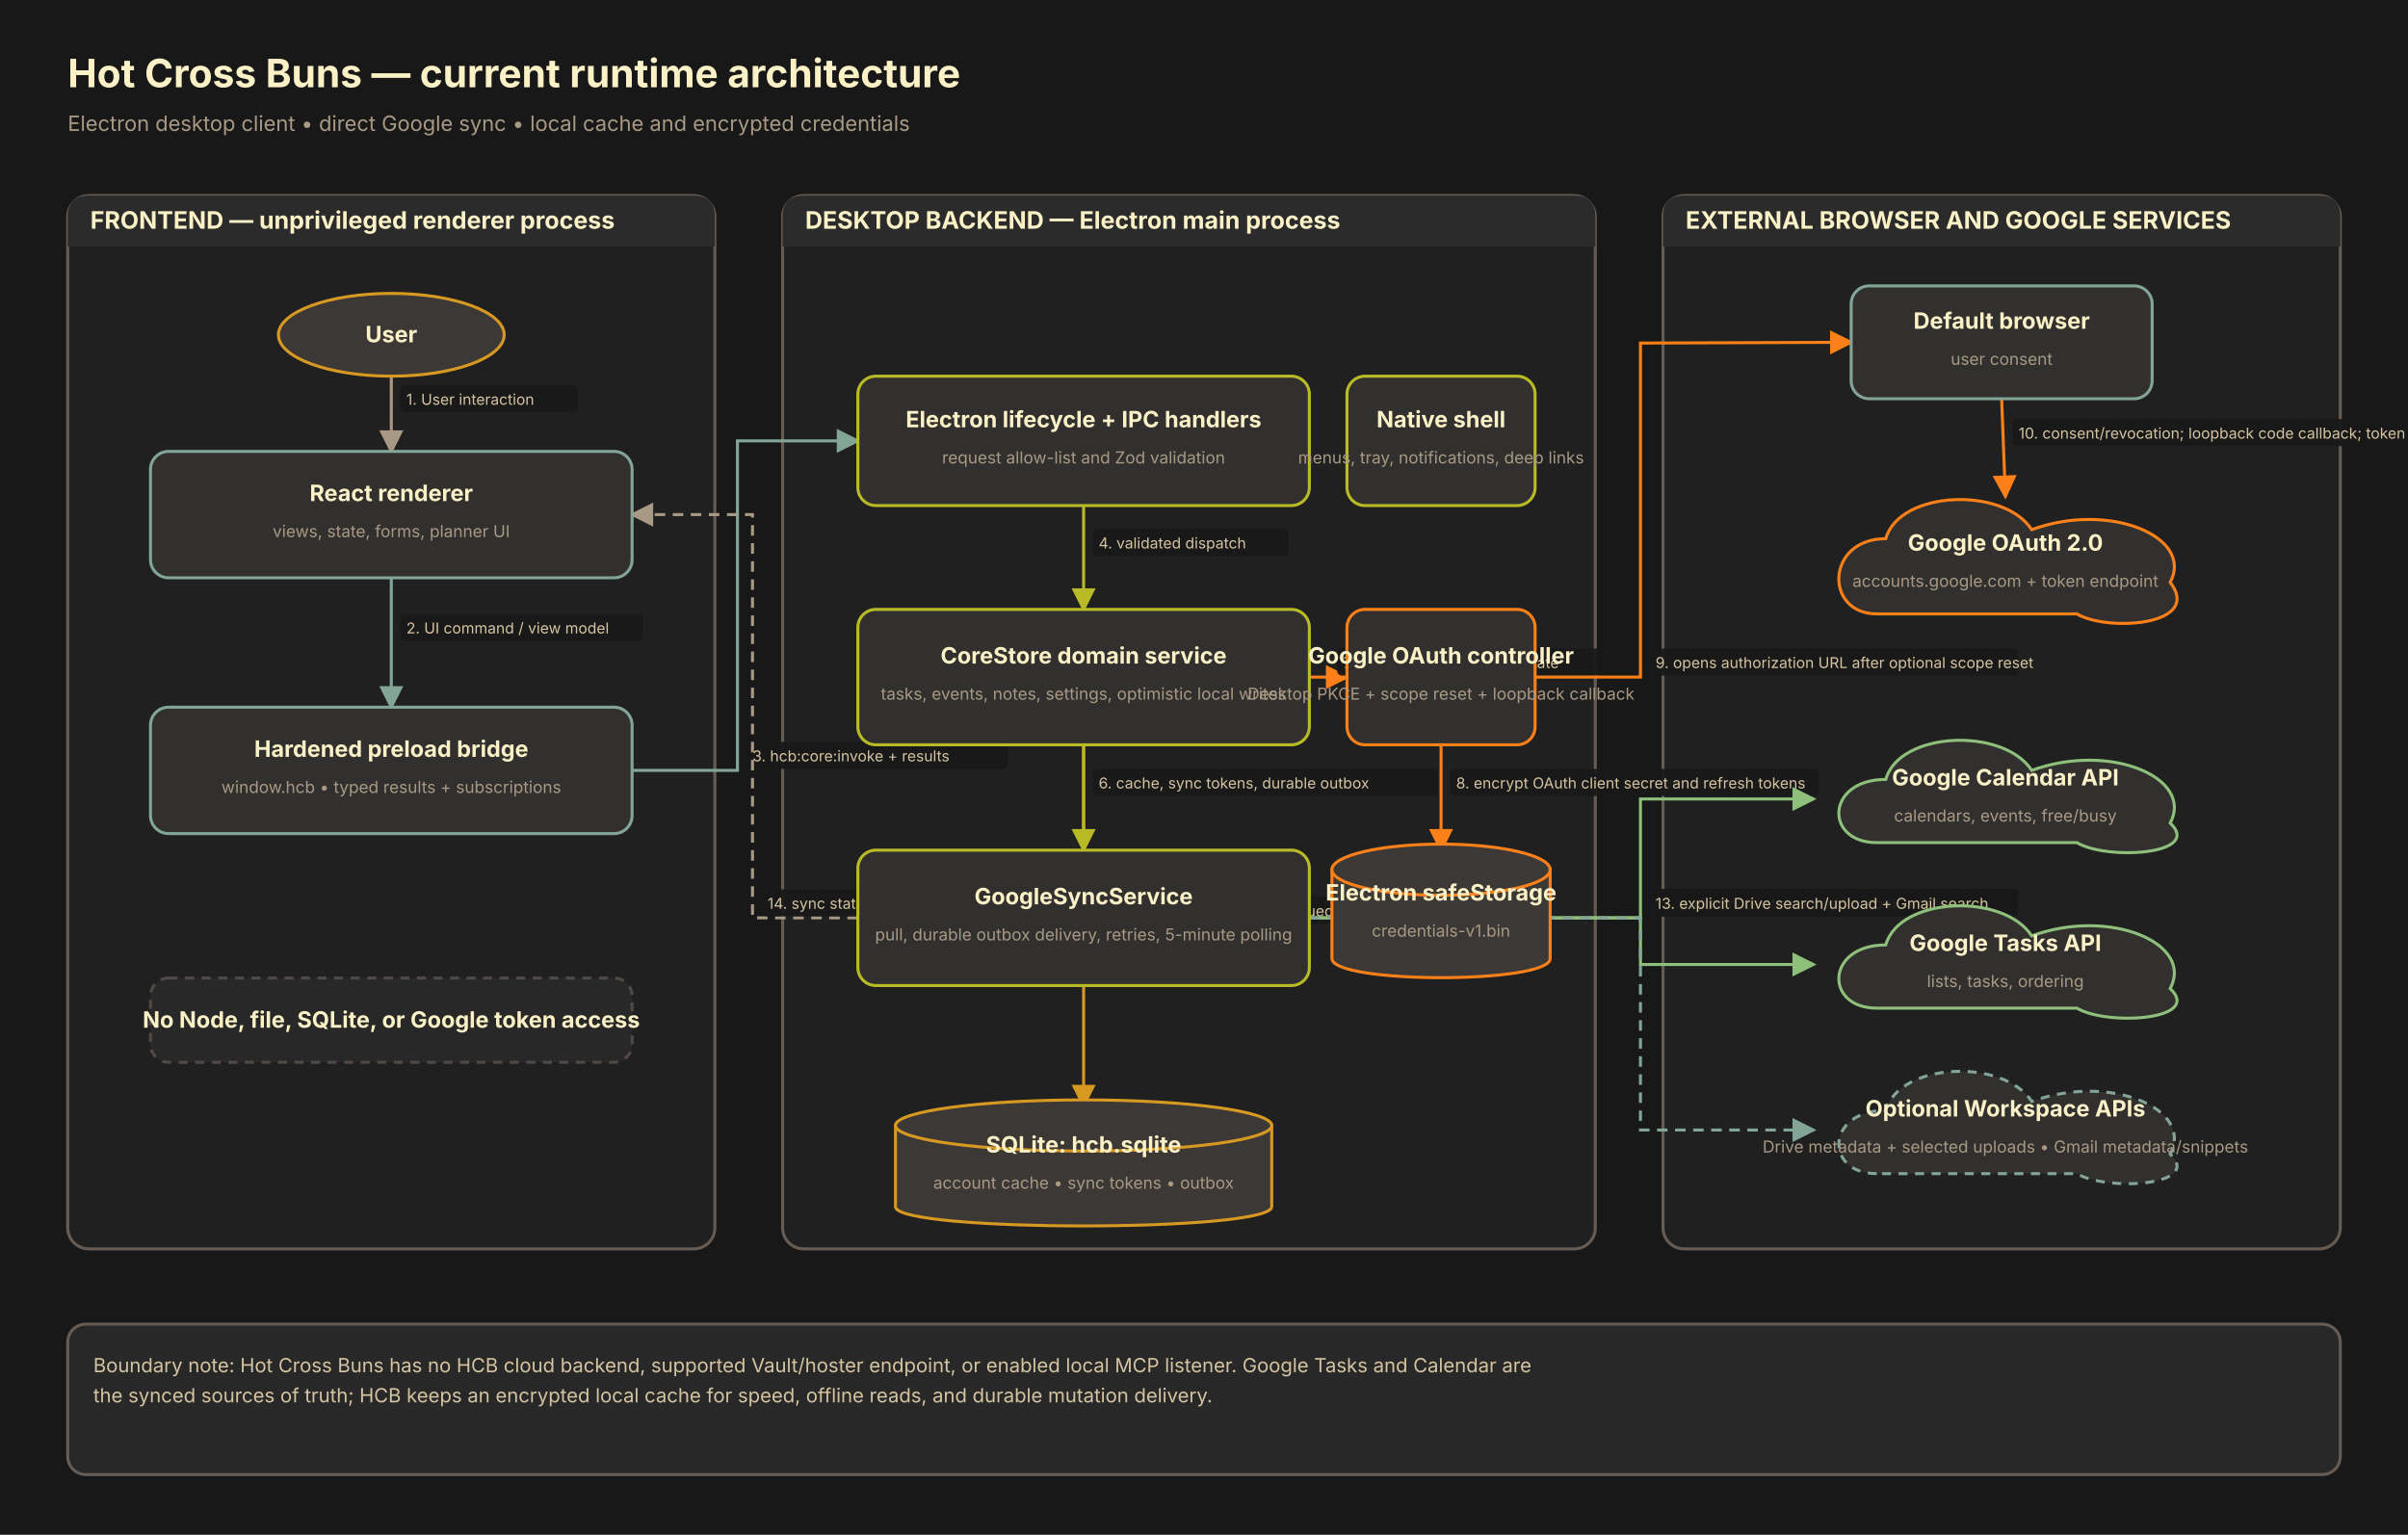
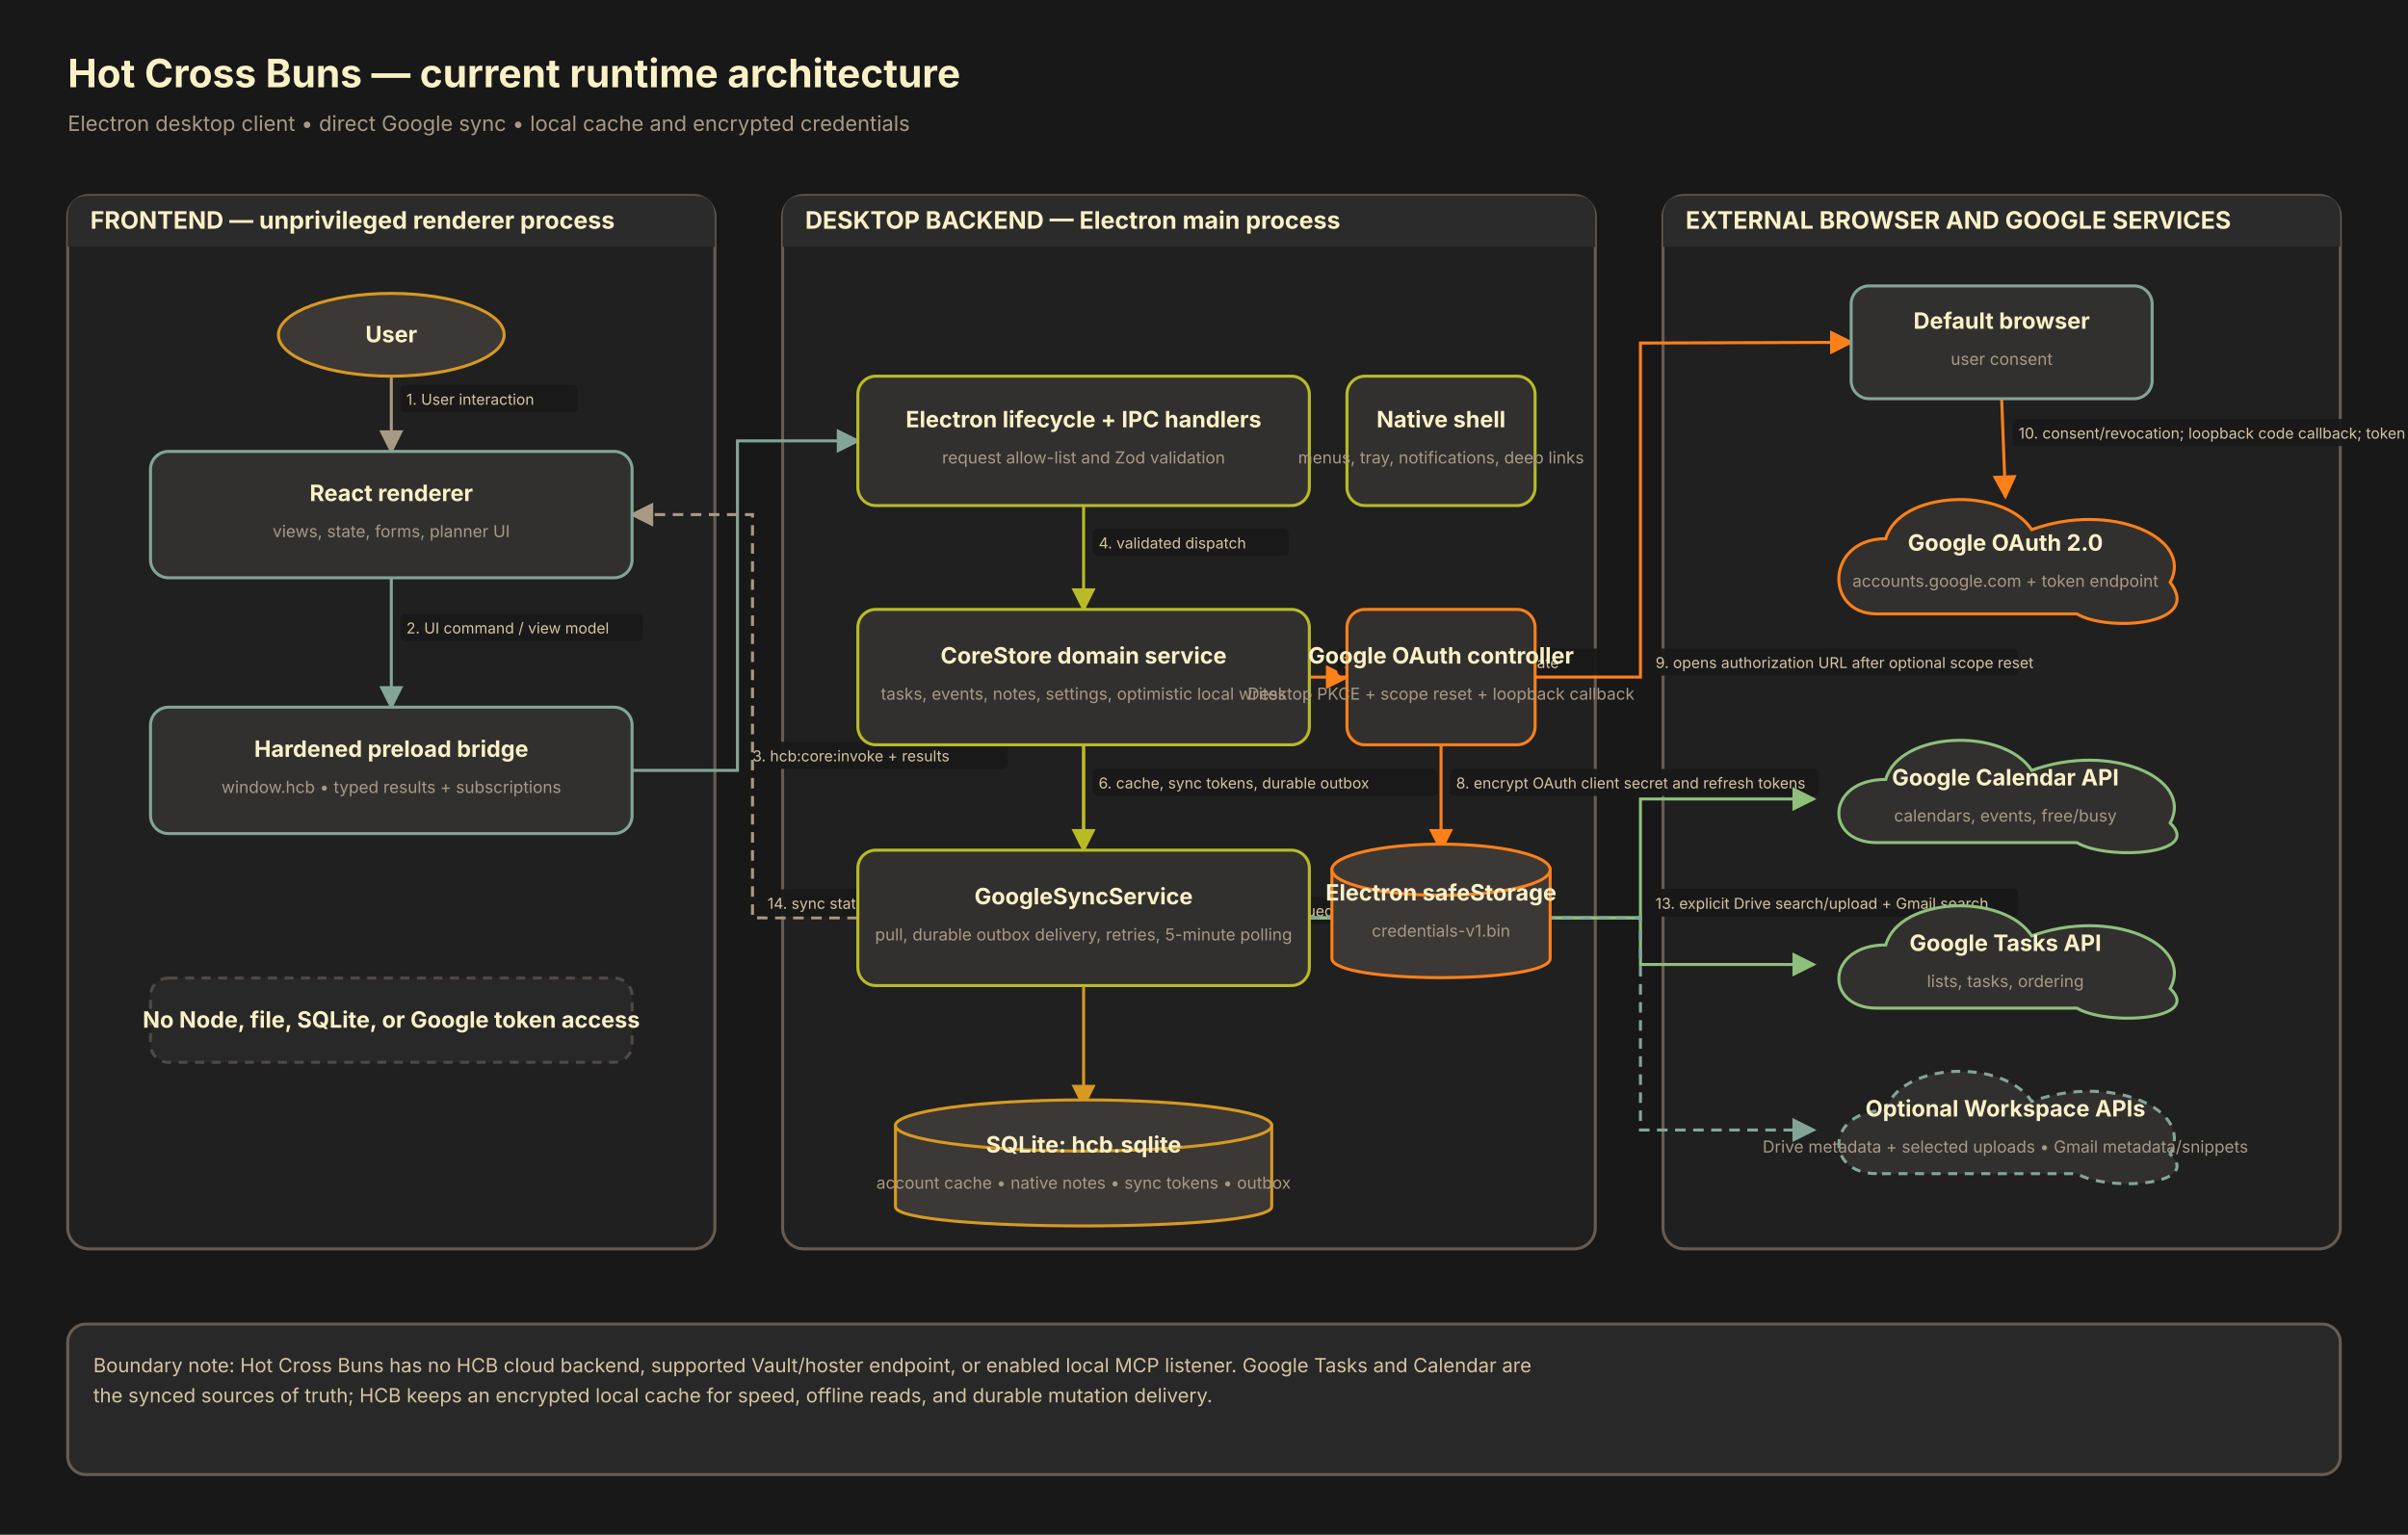
<svg xmlns="http://www.w3.org/2000/svg" width="1600" height="1020" viewBox="0 0 1600 1020" role="img" aria-labelledby="title description">
  <defs>
    <style>
    text { font-family: Inter, ui-sans-serif, system-ui, -apple-system, BlinkMacSystemFont, "Segoe UI", sans-serif; }
    .groupLabel { fill: #fbf1c7; font-size: 16px; font-weight: 700; }
    .nodeLabel { fill: #fbf1c7; font-size: 15px; font-weight: 700; }
    .detail { fill: #a89984; font-size: 11px; }
    .edgeLabel { fill: #d5c4a1; font-size: 10px; }
  </style>
    <marker id="arrow-muted" markerWidth="8" markerHeight="8" refX="7" refY="4" orient="auto">
      <path d="M 0 0 L 8 4 L 0 8 z" fill="#a89984" />
    </marker>
    <marker id="arrow-blue" markerWidth="8" markerHeight="8" refX="7" refY="4" orient="auto">
      <path d="M 0 0 L 8 4 L 0 8 z" fill="#83a598" />
    </marker>
    <marker id="arrow-green" markerWidth="8" markerHeight="8" refX="7" refY="4" orient="auto">
      <path d="M 0 0 L 8 4 L 0 8 z" fill="#b8bb26" />
    </marker>
    <marker id="arrow-brightGreen" markerWidth="8" markerHeight="8" refX="7" refY="4" orient="auto">
      <path d="M 0 0 L 8 4 L 0 8 z" fill="#8ec07c" />
    </marker>
    <marker id="arrow-yellow" markerWidth="8" markerHeight="8" refX="7" refY="4" orient="auto">
      <path d="M 0 0 L 8 4 L 0 8 z" fill="#d79921" />
    </marker>
    <marker id="arrow-orange" markerWidth="8" markerHeight="8" refX="7" refY="4" orient="auto">
      <path d="M 0 0 L 8 4 L 0 8 z" fill="#fe8019" />
    </marker>
  </defs>
  <rect width="1600" height="1020" fill="#181818" />
  <text x="45" y="58" fill="#fbf1c7" font-size="26" font-weight="700">Hot Cross Buns — current runtime architecture</text>
  <text x="45" y="87" fill="#a89984" font-size="14">Electron desktop client • direct Google sync • local cache and encrypted credentials</text>
  <g>
    <rect x="45" y="130" width="430" height="700" rx="14" fill="#202020" stroke="#665c54" stroke-width="2" />
    <path d="M 59 130 H 461 Q 475 130 475 144 V 164 H 45 V 144 Q 45 130 59 130" fill="#2b2b2b" />
    <text x="60" y="152" class="groupLabel">FRONTEND — unprivileged renderer process</text>
  </g>
  <g>
    <rect x="520" y="130" width="540" height="700" rx="14" fill="#202020" stroke="#665c54" stroke-width="2" />
    <path d="M 534 130 H 1046 Q 1060 130 1060 144 V 164 H 520 V 144 Q 520 130 534 130" fill="#2b2b2b" />
    <text x="535" y="152" class="groupLabel">DESKTOP BACKEND — Electron main process</text>
  </g>
  <g>
    <rect x="1105" y="130" width="450" height="700" rx="14" fill="#202020" stroke="#665c54" stroke-width="2" />
    <path d="M 1119 130 H 1541 Q 1555 130 1555 144 V 164 H 1105 V 144 Q 1105 130 1119 130" fill="#2b2b2b" />
    <text x="1120" y="152" class="groupLabel">EXTERNAL BROWSER AND GOOGLE SERVICES</text>
  </g>
  <g>
    <path d="M 260 250 L 260 300" fill="none" stroke="#a89984" stroke-width="2" marker-end="url(#arrow-muted)" />
    <rect x="266" y="256" width="117.8" height="18" rx="3" fill="#181818" opacity="0.94" />
    <text x="270" y="269" class="edgeLabel">1. User interaction</text>
  </g>
  <g>
    <path d="M 260 384 L 260 470" fill="none" stroke="#83a598" stroke-width="2" marker-end="url(#arrow-blue)" />
    <rect x="266" y="408" width="161.2" height="18" rx="3" fill="#181818" opacity="0.94" />
    <text x="270" y="421" class="edgeLabel">2. UI command / view model</text>
  </g>
  <g>
    <path d="M 420 512 L 490 512 L 490 293 L 570 293" fill="none" stroke="#83a598" stroke-width="2" marker-end="url(#arrow-blue)" />
    <rect x="496" y="493" width="173.6" height="18" rx="3" fill="#181818" opacity="0.94" />
    <text x="500" y="506" class="edgeLabel">3. hcb:core:invoke + results</text>
  </g>
  <g>
    <path d="M 720 336 L 720 405" fill="none" stroke="#b8bb26" stroke-width="2" marker-end="url(#arrow-green)" />
    <rect x="726" y="351.5" width="130.2" height="18" rx="3" fill="#181818" opacity="0.94" />
    <text x="730" y="364.5" class="edgeLabel">4. validated dispatch</text>
  </g>
  <g>
    <path d="M 720 495 L 720 735" fill="none" stroke="#d79921" stroke-width="2" marker-end="url(#arrow-yellow)" />
    <rect x="726" y="596" width="245" height="18" rx="3" fill="#181818" opacity="0.94" />
    <text x="730" y="609" class="edgeLabel">5. optimistic local state + queued mutation</text>
  </g>
  <g>
    <path d="M 720 495 L 720 565" fill="none" stroke="#b8bb26" stroke-width="2" marker-end="url(#arrow-green)" />
    <rect x="726" y="511" width="229.4" height="18" rx="3" fill="#181818" opacity="0.94" />
    <text x="730" y="524" class="edgeLabel">6. cache, sync tokens, durable outbox</text>
  </g>
  <g>
    <path d="M 870 450 L 895 450" fill="none" stroke="#fe8019" stroke-width="2" marker-end="url(#arrow-orange)" />
    <rect x="888.5" y="431" width="192.2" height="18" rx="3" fill="#181818" opacity="0.94" />
    <text x="892.5" y="444" class="edgeLabel">7. OAuth config / session state</text>
  </g>
  <g>
    <path d="M 957.5 495 L 957.5 565" fill="none" stroke="#fe8019" stroke-width="2" marker-end="url(#arrow-orange)" />
    <rect x="963.5" y="511" width="245" height="18" rx="3" fill="#181818" opacity="0.94" />
    <text x="967.5" y="524" class="edgeLabel">8. encrypt OAuth client secret and refresh tokens</text>
  </g>
  <g>
    <path d="M 1020 450 L 1090 450 L 1090 228 L 1230 227.5" fill="none" stroke="#fe8019" stroke-width="2" marker-end="url(#arrow-orange)" />
    <rect x="1096" y="431" width="245" height="18" rx="3" fill="#181818" opacity="0.94" />
    <text x="1100" y="444" class="edgeLabel">9. opens authorization URL after optional scope reset</text>
  </g>
  <g>
    <path d="M 1330 265 L 1332.5 330" fill="none" stroke="#fe8019" stroke-width="2" marker-end="url(#arrow-orange)" />
    <rect x="1337.25" y="278.5" width="245" height="18" rx="3" fill="#181818" opacity="0.94" />
    <text x="1341.25" y="291.5" class="edgeLabel">10. consent/revocation; loopback code callback; token exchange</text>
  </g>
  <g>
    <path d="M 870 610 L 1090 610 L 1090 531 L 1205 531" fill="none" stroke="#8ec07c" stroke-width="2" marker-end="url(#arrow-brightGreen)" />
    <rect x="1096" y="591" width="245" height="18" rx="3" fill="#181818" opacity="0.94" />
    <text x="1100" y="604" class="edgeLabel">11. pull remote state / send outbox writes</text>
  </g>
  <g>
    <path d="M 870 610 L 1090 610 L 1090 641 L 1205 641" fill="none" stroke="#8ec07c" stroke-width="2" marker-end="url(#arrow-brightGreen)" />
    <rect x="1096" y="591" width="245" height="18" rx="3" fill="#181818" opacity="0.94" />
    <text x="1100" y="604" class="edgeLabel">12. pull remote state / send outbox writes</text>
  </g>
  <g>
    <path d="M 870 610 L 1090 610 L 1090 751 L 1205 751" fill="none" stroke="#83a598" stroke-width="2" stroke-dasharray="7 5" marker-end="url(#arrow-blue)" />
    <rect x="1096" y="591" width="245" height="18" rx="3" fill="#181818" opacity="0.94" />
    <text x="1100" y="604" class="edgeLabel">13. explicit Drive search/upload + Gmail search</text>
  </g>
  <g>
    <path d="M 570 610 L 500 610 L 500 342 L 420 342" fill="none" stroke="#a89984" stroke-width="2" stroke-dasharray="7 5" marker-end="url(#arrow-muted)" />
    <rect x="506" y="591" width="173.6" height="18" rx="3" fill="#181818" opacity="0.94" />
    <text x="510" y="604" class="edgeLabel">14. sync status subscription</text>
  </g>
  <g>
    <ellipse cx="260" cy="222.5" rx="75" ry="27.5" fill="#3c3836" stroke="#d79921" stroke-width="2" />
    <text x="260" y="227.5" text-anchor="middle" class="nodeLabel">User</text>
  </g>
  <g>
    <rect x="100" y="300" width="320" height="84" rx="12" fill="#32302f" stroke="#83a598" stroke-width="2" />
    <text x="260" y="333" text-anchor="middle" class="nodeLabel">React renderer</text>
    <text x="260" y="357" text-anchor="middle" class="detail">views, state, forms, planner UI</text>
  </g>
  <g>
    <rect x="100" y="470" width="320" height="84" rx="12" fill="#32302f" stroke="#83a598" stroke-width="2" />
    <text x="260" y="503" text-anchor="middle" class="nodeLabel">Hardened preload bridge</text>
    <text x="260" y="527" text-anchor="middle" class="detail">window.hcb • typed results + subscriptions</text>
  </g>
  <g>
    <rect x="100" y="650" width="320" height="56" rx="12" fill="#282828" stroke="#504945" stroke-width="2" stroke-dasharray="6 5" />
    <text x="260" y="683" text-anchor="middle" class="nodeLabel">No Node, file, SQLite, or Google token access</text>
  </g>
  <g>
    <rect x="570" y="250" width="300" height="86" rx="12" fill="#32302f" stroke="#b8bb26" stroke-width="2" />
    <text x="720" y="284" text-anchor="middle" class="nodeLabel">Electron lifecycle + IPC handlers</text>
    <text x="720" y="308" text-anchor="middle" class="detail">request allow-list and Zod validation</text>
  </g>
  <g>
    <rect x="895" y="250" width="125" height="86" rx="12" fill="#32302f" stroke="#b8bb26" stroke-width="2" />
    <text x="957.5" y="284" text-anchor="middle" class="nodeLabel">Native shell</text>
    <text x="957.5" y="308" text-anchor="middle" class="detail">menus, tray, notifications, deep links</text>
  </g>
  <g>
    <rect x="570" y="405" width="300" height="90" rx="12" fill="#32302f" stroke="#b8bb26" stroke-width="2" />
    <text x="720" y="441" text-anchor="middle" class="nodeLabel">CoreStore domain service</text>
    <text x="720" y="465" text-anchor="middle" class="detail">tasks, events, notes, settings, optimistic local writes</text>
  </g>
  <g>
    <rect x="895" y="405" width="125" height="90" rx="12" fill="#32302f" stroke="#fe8019" stroke-width="2" />
    <text x="957.5" y="441" text-anchor="middle" class="nodeLabel">Google OAuth controller</text>
    <text x="957.5" y="465" text-anchor="middle" class="detail">Desktop PKCE + scope reset + loopback callback</text>
  </g>
  <g>
    <rect x="570" y="565" width="300" height="90" rx="12" fill="#32302f" stroke="#b8bb26" stroke-width="2" />
    <text x="720" y="601" text-anchor="middle" class="nodeLabel">GoogleSyncService</text>
    <text x="720" y="625" text-anchor="middle" class="detail">pull, durable outbox delivery, retries, 5-minute polling</text>
  </g>
  <g>
    <path d="M 595 748 C 595 731, 845 731, 845 748 L 845 802 C 845 819, 595 819, 595 802 Z" fill="#3c3836" stroke="#d79921" stroke-width="2" />
    <ellipse cx="720" cy="748" rx="125" ry="17" fill="#3c3836" stroke="#d79921" stroke-width="2" />
    <text x="720" y="766" text-anchor="middle" class="nodeLabel">SQLite: hcb.sqlite</text>
-     <text x="720" y="790" text-anchor="middle" class="detail">account cache • sync tokens • outbox</text>
+     <text x="720" y="790" text-anchor="middle" class="detail">account cache • native notes • sync tokens • outbox</text>
  </g>
  <g>
    <path d="M 885 578 C 885 561, 1030 561, 1030 578 L 1030 637 C 1030 654, 885 654, 885 637 Z" fill="#3c3836" stroke="#fe8019" stroke-width="2" />
    <ellipse cx="957.5" cy="578" rx="72.5" ry="17" fill="#3c3836" stroke="#fe8019" stroke-width="2" />
    <text x="957.5" y="598.5" text-anchor="middle" class="nodeLabel">Electron safeStorage</text>
    <text x="957.5" y="622.5" text-anchor="middle" class="detail">credentials-v1.bin</text>
  </g>
  <g>
    <rect x="1230" y="190" width="200" height="75" rx="12" fill="#32302f" stroke="#83a598" stroke-width="2" />
    <text x="1330" y="218.5" text-anchor="middle" class="nodeLabel">Default browser</text>
    <text x="1330" y="242.5" text-anchor="middle" class="detail">user consent</text>
  </g>
  <g>
    <path d="M 1247 408 C 1212 408, 1213 358, 1253 358 C 1262 326, 1331 323, 1350 352 C 1402 333, 1458 357, 1442 387 C 1464 416, 1400 420, 1380 408 Z" fill="#32302f" stroke="#fe8019" stroke-width="2" />
    <text x="1332.5" y="366" text-anchor="middle" class="nodeLabel">Google OAuth 2.0</text>
    <text x="1332.5" y="390" text-anchor="middle" class="detail">accounts.google.com + token endpoint</text>
  </g>
  <g>
    <path d="M 1247 560 C 1212 560, 1213 518, 1253 518 C 1262 486, 1331 483, 1350 512 C 1402 493, 1458 517, 1442 547 C 1464 568, 1400 572, 1380 560 Z" fill="#32302f" stroke="#8ec07c" stroke-width="2" />
    <text x="1332.5" y="522" text-anchor="middle" class="nodeLabel">Google Calendar API</text>
    <text x="1332.5" y="546" text-anchor="middle" class="detail">calendars, events, free/busy</text>
  </g>
  <g>
    <path d="M 1247 670 C 1212 670, 1213 628, 1253 628 C 1262 596, 1331 593, 1350 622 C 1402 603, 1458 627, 1442 657 C 1464 678, 1400 682, 1380 670 Z" fill="#32302f" stroke="#8ec07c" stroke-width="2" />
    <text x="1332.5" y="632" text-anchor="middle" class="nodeLabel">Google Tasks API</text>
    <text x="1332.5" y="656" text-anchor="middle" class="detail">lists, tasks, ordering</text>
  </g>
  <g>
    <path d="M 1247 780 C 1212 780, 1213 738, 1253 738 C 1262 706, 1331 703, 1350 732 C 1402 713, 1458 737, 1442 767 C 1464 788, 1400 792, 1380 780 Z" fill="#32302f" stroke="#83a598" stroke-width="2" stroke-dasharray="6 5" />
    <text x="1332.5" y="742" text-anchor="middle" class="nodeLabel">Optional Workspace APIs</text>
    <text x="1332.5" y="766" text-anchor="middle" class="detail">Drive metadata + selected uploads • Gmail metadata/snippets</text>
  </g>
  <rect x="45" y="880" width="1510" height="100" rx="12" fill="#282828" stroke="#665c54" stroke-width="2" />
  <text x="62" y="912" fill="#d5c4a1" font-size="13">
    <tspan x="62" dy="0">Boundary note: Hot Cross Buns has no HCB cloud backend, supported Vault/hoster endpoint, or enabled local MCP listener. Google Tasks and Calendar are</tspan>
    <tspan x="62" dy="20">the synced sources of truth; HCB keeps an encrypted local cache for speed, offline reads, and durable mutation delivery.</tspan>
  </text>
</svg>
